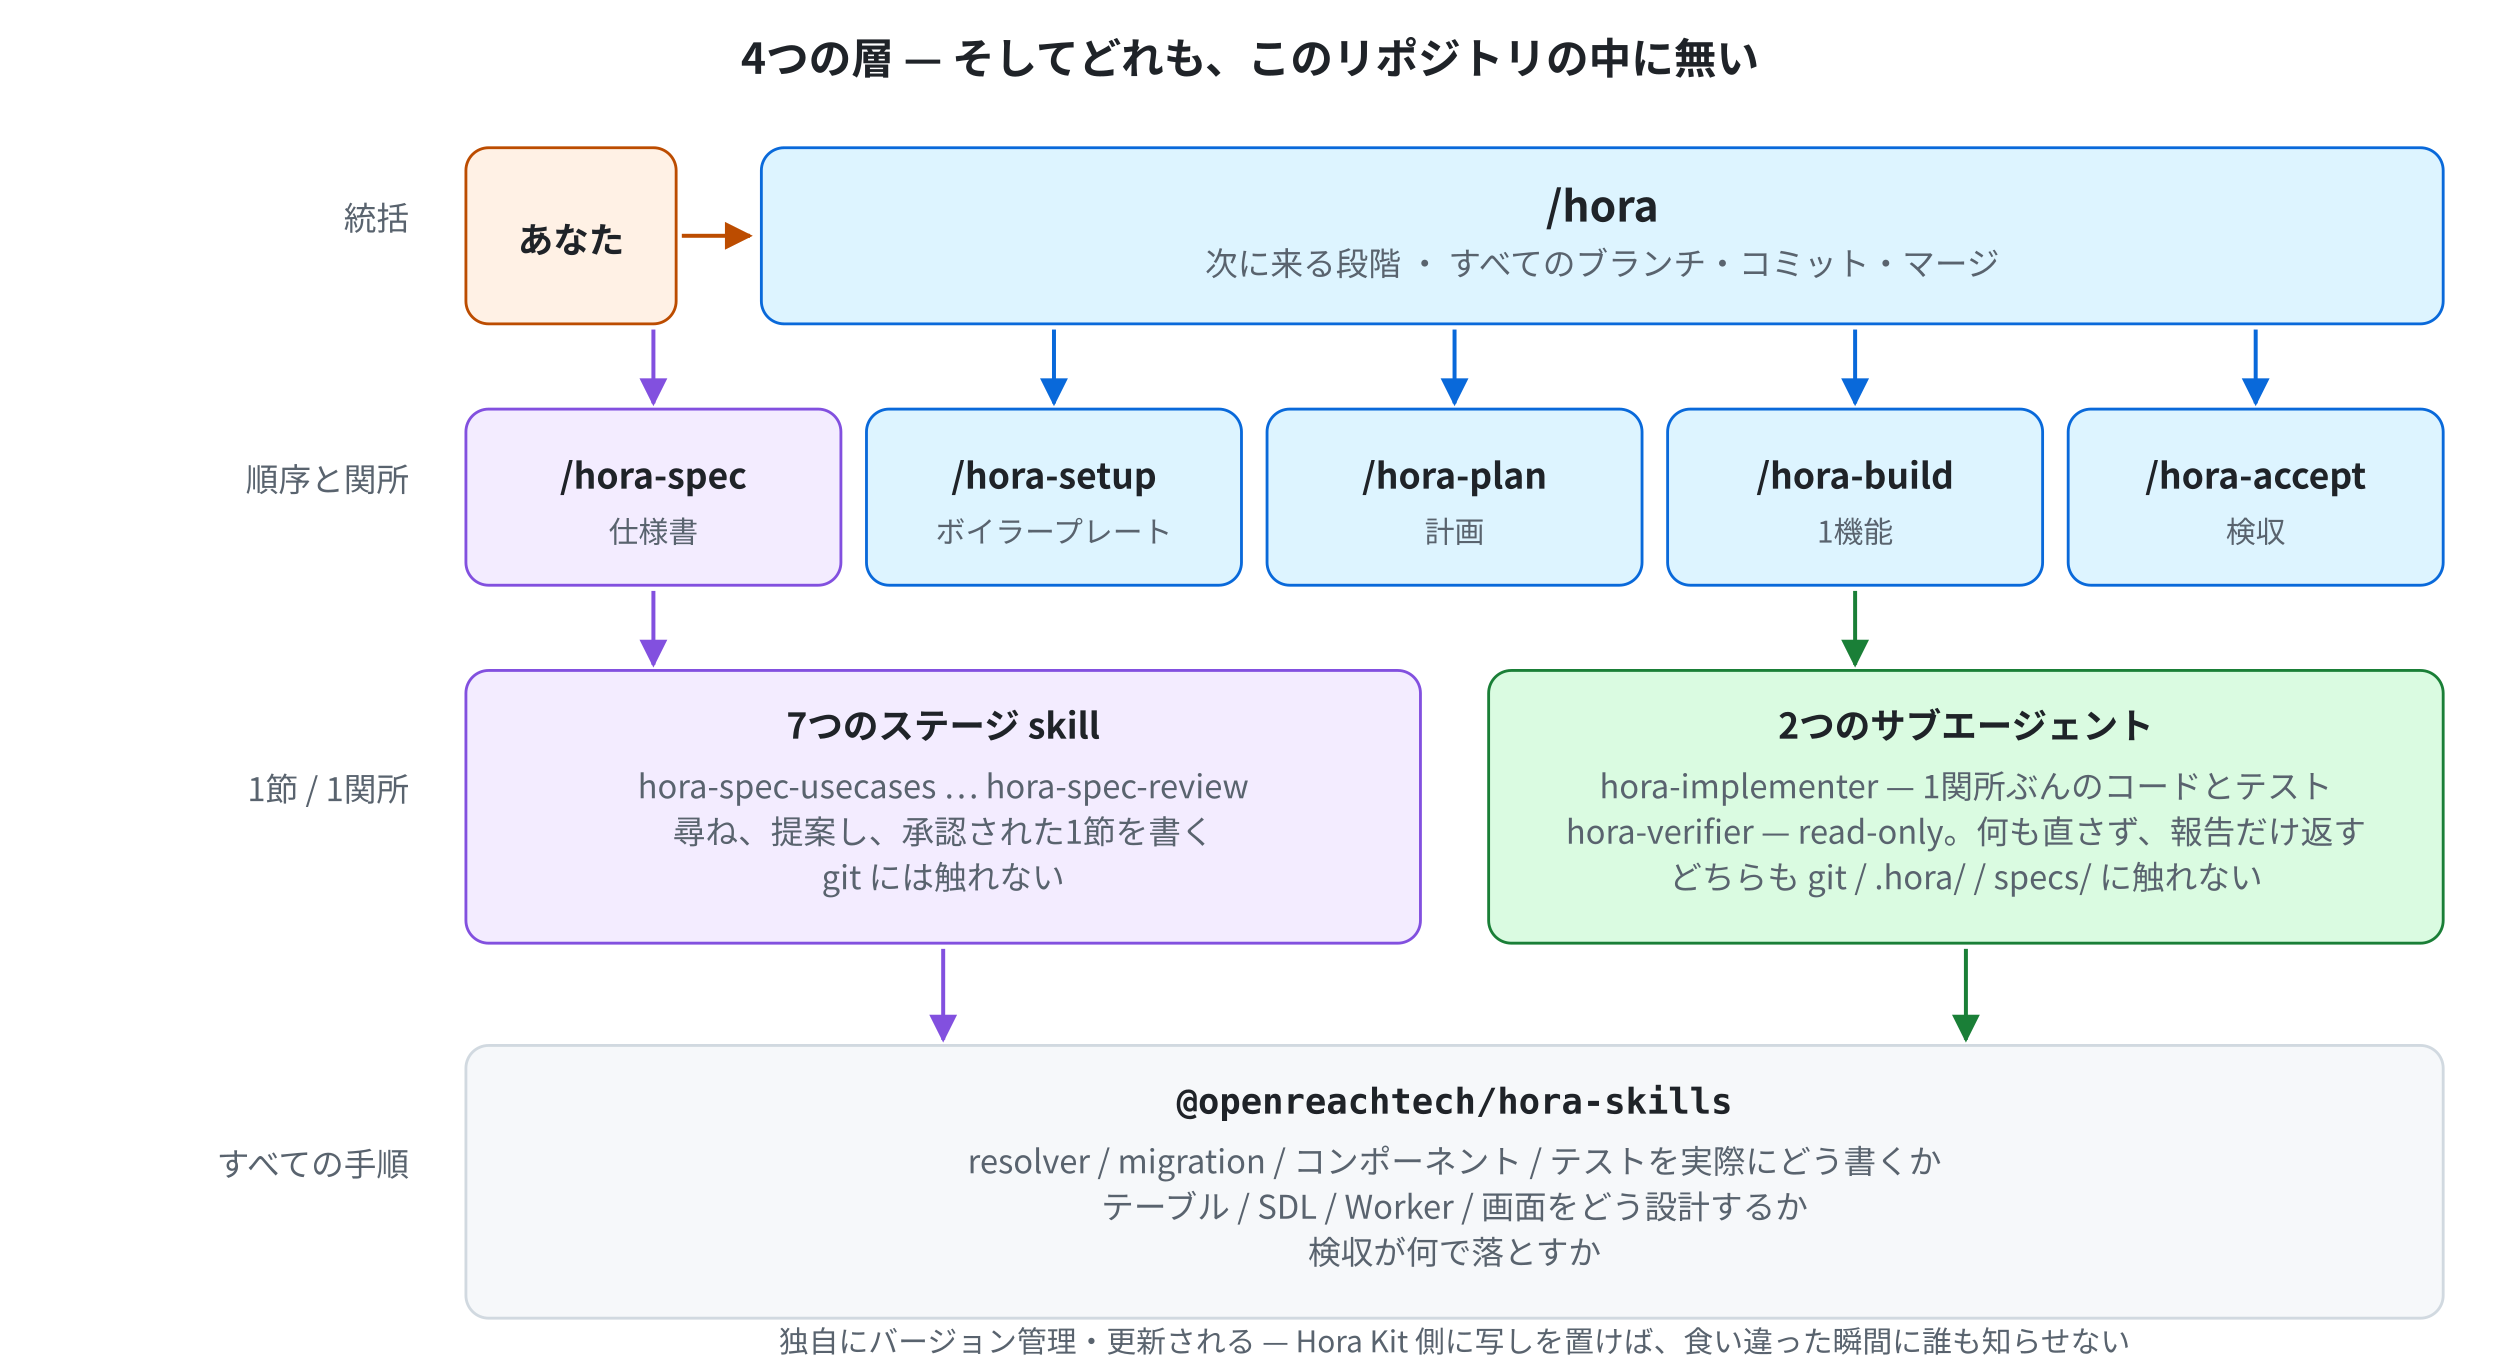
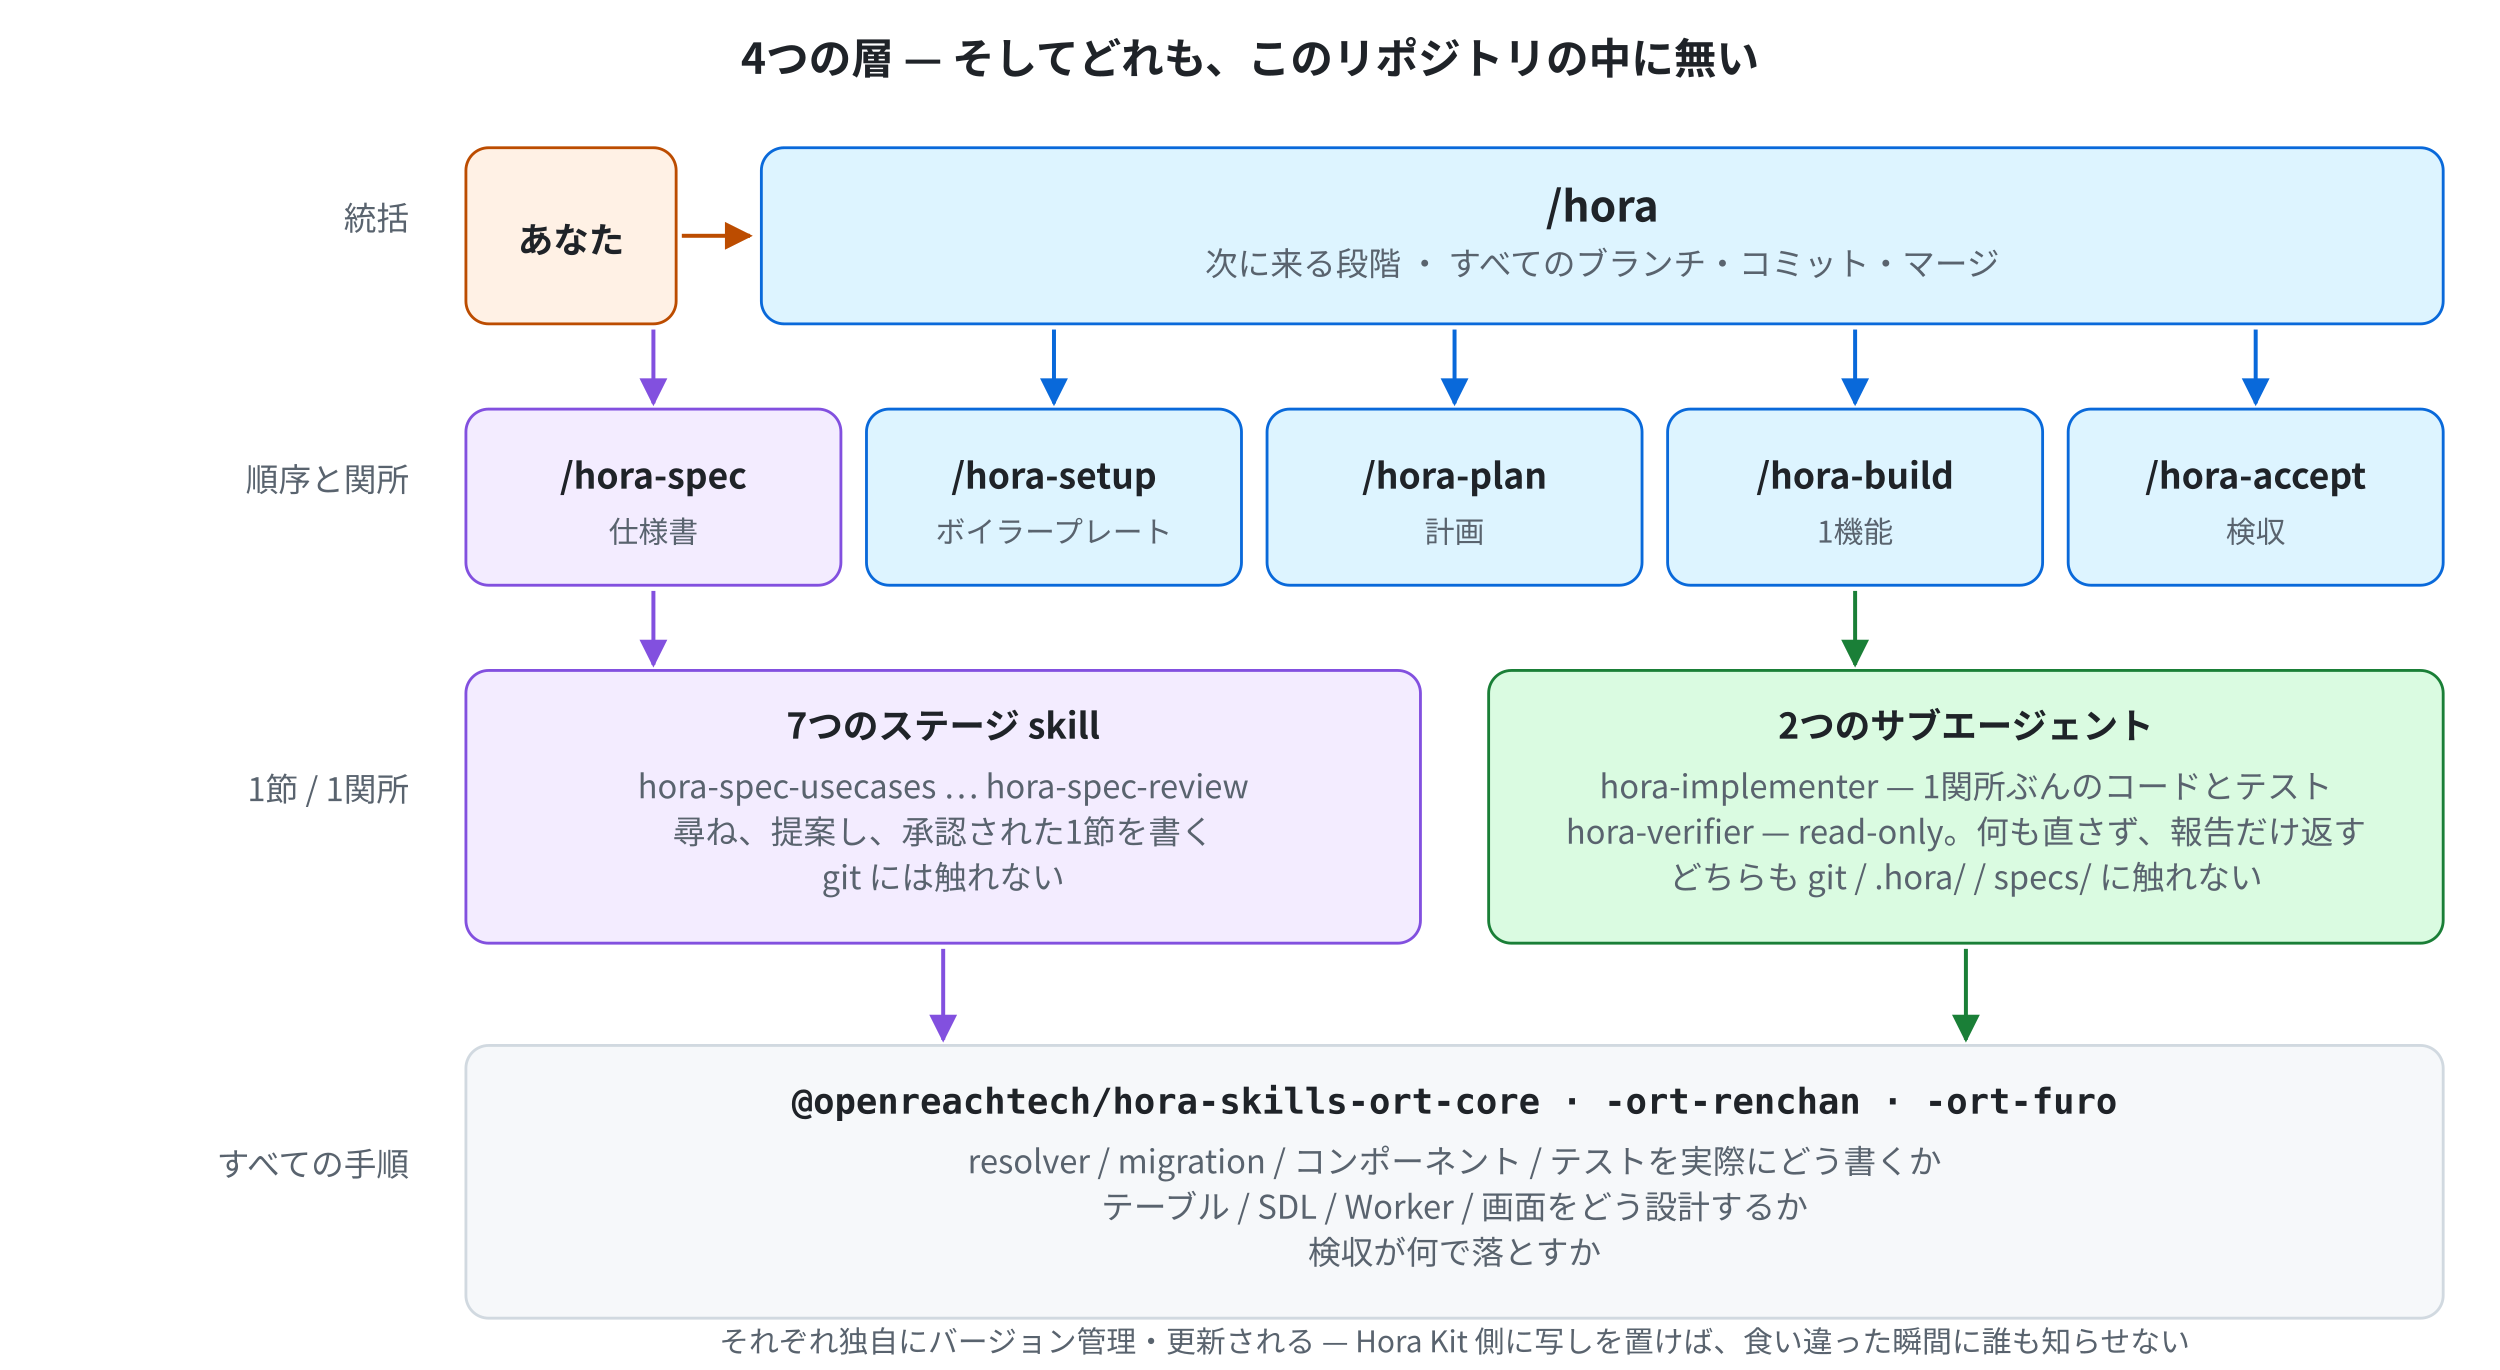
<svg xmlns="http://www.w3.org/2000/svg" viewBox="0 0 880 482" width="880" height="482" font-family="-apple-system, BlinkMacSystemFont, 'Hiragino Sans', 'Noto Sans JP', 'Noto Sans CJK JP', 'Yu Gothic', Meiryo, Helvetica, Arial, sans-serif" role="img" aria-label="4つの層 — そしてどれも、このリポジトリの中に無い">
  <defs>
    <marker id="m" viewBox="0 0 10 10" refX="9" refY="5" markerWidth="7" markerHeight="7" orient="auto-start-reverse">
      <path d="M0,0 L10,5 L0,10 z" class="ah" fill="#8b949e" />
    </marker>
    <marker id="mb" viewBox="0 0 10 10" refX="9" refY="5" markerWidth="7" markerHeight="7" orient="auto-start-reverse">
      <path d="M0,0 L10,5 L0,10 z" class="ah-b" fill="#0969da" />
    </marker>
    <marker id="mp" viewBox="0 0 10 10" refX="9" refY="5" markerWidth="7" markerHeight="7" orient="auto-start-reverse">
      <path d="M0,0 L10,5 L0,10 z" class="ah-p" fill="#8250df" />
    </marker>
    <marker id="mo" viewBox="0 0 10 10" refX="9" refY="5" markerWidth="7" markerHeight="7" orient="auto-start-reverse">
      <path d="M0,0 L10,5 L0,10 z" class="ah-o" fill="#bc4c00" />
    </marker>
    <marker id="mg" viewBox="0 0 10 10" refX="9" refY="5" markerWidth="7" markerHeight="7" orient="auto-start-reverse">
      <path d="M0,0 L10,5 L0,10 z" class="ah-g" fill="#1a7f37" />
    </marker>
  </defs>
  <style>
.t{font-size:15px;font-weight:600}
.l{font-size:12.5px}
.n{font-size:12.5px;font-weight:600}
.m{font-size:11.5px}
.xs{font-size:10.5px}
.code{font-family:ui-monospace,SFMono-Regular,Menlo,Consolas,monospace}
.dash{stroke-dasharray:5 4}

@media (prefers-color-scheme:dark){
text{fill:#e6edf3}
.m,.xs{fill:#9198a1}
.bx{fill:#151b23;stroke:#3d444d}
.bx-1{fill:#0d1117;stroke:#3d444d}
.bx-b{fill:#0c2d59;stroke:#4493f8}
.bx-p{fill:#251a44;stroke:#ab7df8}
.bx-o{fill:#40200a;stroke:#f0883e}
.bx-g{fill:#0f3018;stroke:#3fb950}
.bx-r{fill:#3d1418;stroke:#f85149}
.arr{stroke:#6e7681}
.arr-b{stroke:#4493f8}
.arr-p{stroke:#ab7df8}
.arr-o{stroke:#f0883e}
.arr-g{stroke:#3fb950}
.ah{fill:#6e7681}
.ah-b{fill:#4493f8}
.ah-p{fill:#ab7df8}
.ah-o{fill:#f0883e}
.ah-g{fill:#3fb950}
.ln{stroke:#3d444d}
.lane{stroke:#6e7681}
.lane-b{stroke:#4493f8}
.lane-g{stroke:#3fb950}
.dt{fill:#6e7681}
.dt-b{fill:#4493f8}
.dt-g{fill:#3fb950}
}
</style>
  <text x="440.0" y="26" class="t" fill="#1f2328" text-anchor="middle">4つの層 — そしてどれも、このリポジトリの中に無い</text>
  <text x="144" y="81.0" class="m" fill="#59636e" text-anchor="end">統括</text>
  <text x="144" y="173.0" class="m" fill="#59636e" text-anchor="end">順序と関所</text>
  <text x="144" y="282.0" class="m" fill="#59636e" text-anchor="end">1節 / 1関所</text>
  <text x="144" y="414.0" class="m" fill="#59636e" text-anchor="end">すべての手順</text>
  <rect x="164" y="52" width="74" height="62" rx="8" class="bx bx-o" fill="#fff1e5" stroke="#bc4c00" stroke-width="1" />
  <text x="201" y="89" class="n" fill="#1f2328" text-anchor="middle">あなた</text>
  <path d="M240,83 L264,83" class="arr arr-o" fill="none" stroke="#bc4c00" stroke-width="1.4" marker-end="url(#mo)" />
  <rect x="268" y="52" width="592" height="62" rx="8" class="bx bx-b" fill="#ddf4ff" stroke="#0969da" stroke-width="1" />
  <text x="564" y="78" class="t" fill="#1f2328" text-anchor="middle">/hora</text>
  <text x="564" y="97" class="m" fill="#59636e" text-anchor="middle">次に来る段階 ・ すべてのブランチ・コミット・マージ</text>
  <rect x="164" y="144" width="132" height="62" rx="8" class="bx bx-p" fill="#f3ecff" stroke="#8250df" stroke-width="1" />
  <text x="230" y="172" class="n" fill="#1f2328" text-anchor="middle">/hora-spec</text>
  <text x="230" y="191" class="xs" fill="#59636e" text-anchor="middle">仕様書</text>
  <path d="M230,116 L230,142" class="arr arr-p" fill="none" stroke="#8250df" stroke-width="1.4" marker-end="url(#mp)" />
  <rect x="305" y="144" width="132" height="62" rx="8" class="bx bx-b" fill="#ddf4ff" stroke="#0969da" stroke-width="1" />
  <text x="371" y="172" class="n" fill="#1f2328" text-anchor="middle">/hora-setup</text>
  <text x="371" y="191" class="xs" fill="#59636e" text-anchor="middle">ボイラープレート</text>
  <path d="M371,116 L371,142" class="arr arr-b" fill="none" stroke="#0969da" stroke-width="1.4" marker-end="url(#mb)" />
  <rect x="446" y="144" width="132" height="62" rx="8" class="bx bx-b" fill="#ddf4ff" stroke="#0969da" stroke-width="1" />
  <text x="512" y="172" class="n" fill="#1f2328" text-anchor="middle">/hora-plan</text>
  <text x="512" y="191" class="xs" fill="#59636e" text-anchor="middle">計画</text>
  <path d="M512,116 L512,142" class="arr arr-b" fill="none" stroke="#0969da" stroke-width="1.4" marker-end="url(#mb)" />
  <rect x="587" y="144" width="132" height="62" rx="8" class="bx bx-b" fill="#ddf4ff" stroke="#0969da" stroke-width="1" />
  <text x="653" y="172" class="n" fill="#1f2328" text-anchor="middle">/hora-build</text>
  <text x="653" y="191" class="xs" fill="#59636e" text-anchor="middle">1機能</text>
  <path d="M653,116 L653,142" class="arr arr-b" fill="none" stroke="#0969da" stroke-width="1.4" marker-end="url(#mb)" />
  <rect x="728" y="144" width="132" height="62" rx="8" class="bx bx-b" fill="#ddf4ff" stroke="#0969da" stroke-width="1" />
  <text x="794" y="172" class="n" fill="#1f2328" text-anchor="middle">/hora-accept</text>
  <text x="794" y="191" class="xs" fill="#59636e" text-anchor="middle">検収</text>
  <path d="M794,116 L794,142" class="arr arr-b" fill="none" stroke="#0969da" stroke-width="1.4" marker-end="url(#mb)" />
  <rect x="164" y="236" width="336" height="96" rx="8" class="bx bx-p" fill="#f3ecff" stroke="#8250df" stroke-width="1" />
  <text x="332" y="260" class="n" fill="#1f2328" text-anchor="middle">7つのステージ skill</text>
  <text x="332" y="281" class="m" fill="#59636e" text-anchor="middle">hora-spec-usecases … hora-spec-review</text>
  <text x="332" y="297" class="m" fill="#59636e" text-anchor="middle">尋ね、提案し、承認された1節を書く</text>
  <text x="332" y="313" class="m" fill="#59636e" text-anchor="middle">git には触れない</text>
  <rect x="524" y="236" width="336" height="96" rx="8" class="bx bx-g" fill="#dafbe1" stroke="#1a7f37" stroke-width="1" />
  <text x="692" y="260" class="n" fill="#1f2328" text-anchor="middle">2つのサブエージェント</text>
  <text x="692" y="281" class="m" fill="#59636e" text-anchor="middle">hora-implementer — 1関所ぶんのコードとテスト</text>
  <text x="692" y="297" class="m" fill="#59636e" text-anchor="middle">hora-verifier — read-only。何も直さず、報告だけ返す</text>
  <text x="692" y="313" class="m" fill="#59636e" text-anchor="middle">どちらも git / .hora/ / specs/ に触れない</text>
  <path d="M230,208 L230,234" class="arr arr-p" fill="none" stroke="#8250df" stroke-width="1.4" marker-end="url(#mp)" />
  <path d="M653,208 L653,234" class="arr arr-g" fill="none" stroke="#1a7f37" stroke-width="1.4" marker-end="url(#mg)" />
  <rect x="164" y="368" width="696" height="96" rx="8" class="bx" fill="#f6f8fa" stroke="#d1d9e0" stroke-width="1" />
-   <text x="512" y="392" class="n code" fill="#1f2328" text-anchor="middle">@openreachtech/hora-skills</text>
+   <text x="512" y="392" class="n code" fill="#1f2328" text-anchor="middle">@openreachtech/hora-skills-ort-core · -ort-renchan · -ort-furo</text>
  <text x="512" y="413" class="m" fill="#59636e" text-anchor="middle">resolver / migration / コンポーネント / テストを実際にどう書くか</text>
  <text x="512" y="429" class="m" fill="#59636e" text-anchor="middle">テーブル / SDL / Worker / 画面をどう設計するか</text>
  <text x="512" y="445" class="m" fill="#59636e" text-anchor="middle">検収が何で落とすか</text>
  <path d="M332,334 L332,366" class="arr arr-p" fill="none" stroke="#8250df" stroke-width="1.4" marker-end="url(#mp)" />
  <path d="M692,334 L692,366" class="arr arr-g" fill="none" stroke="#1a7f37" stroke-width="1.4" marker-end="url(#mg)" />
-   <text x="512" y="476" class="xs" fill="#59636e" text-anchor="middle">独自にバージョン管理・更新される — Hora Kit 側に写しを置けば、食い違った瞬間に誰も知らせない</text>
+   <text x="512" y="476" class="xs" fill="#59636e" text-anchor="middle">それぞれ独自にバージョン管理・更新される — Hora Kit 側に写しを置けば、食い違った瞬間に誰も知らせない</text>
</svg>
